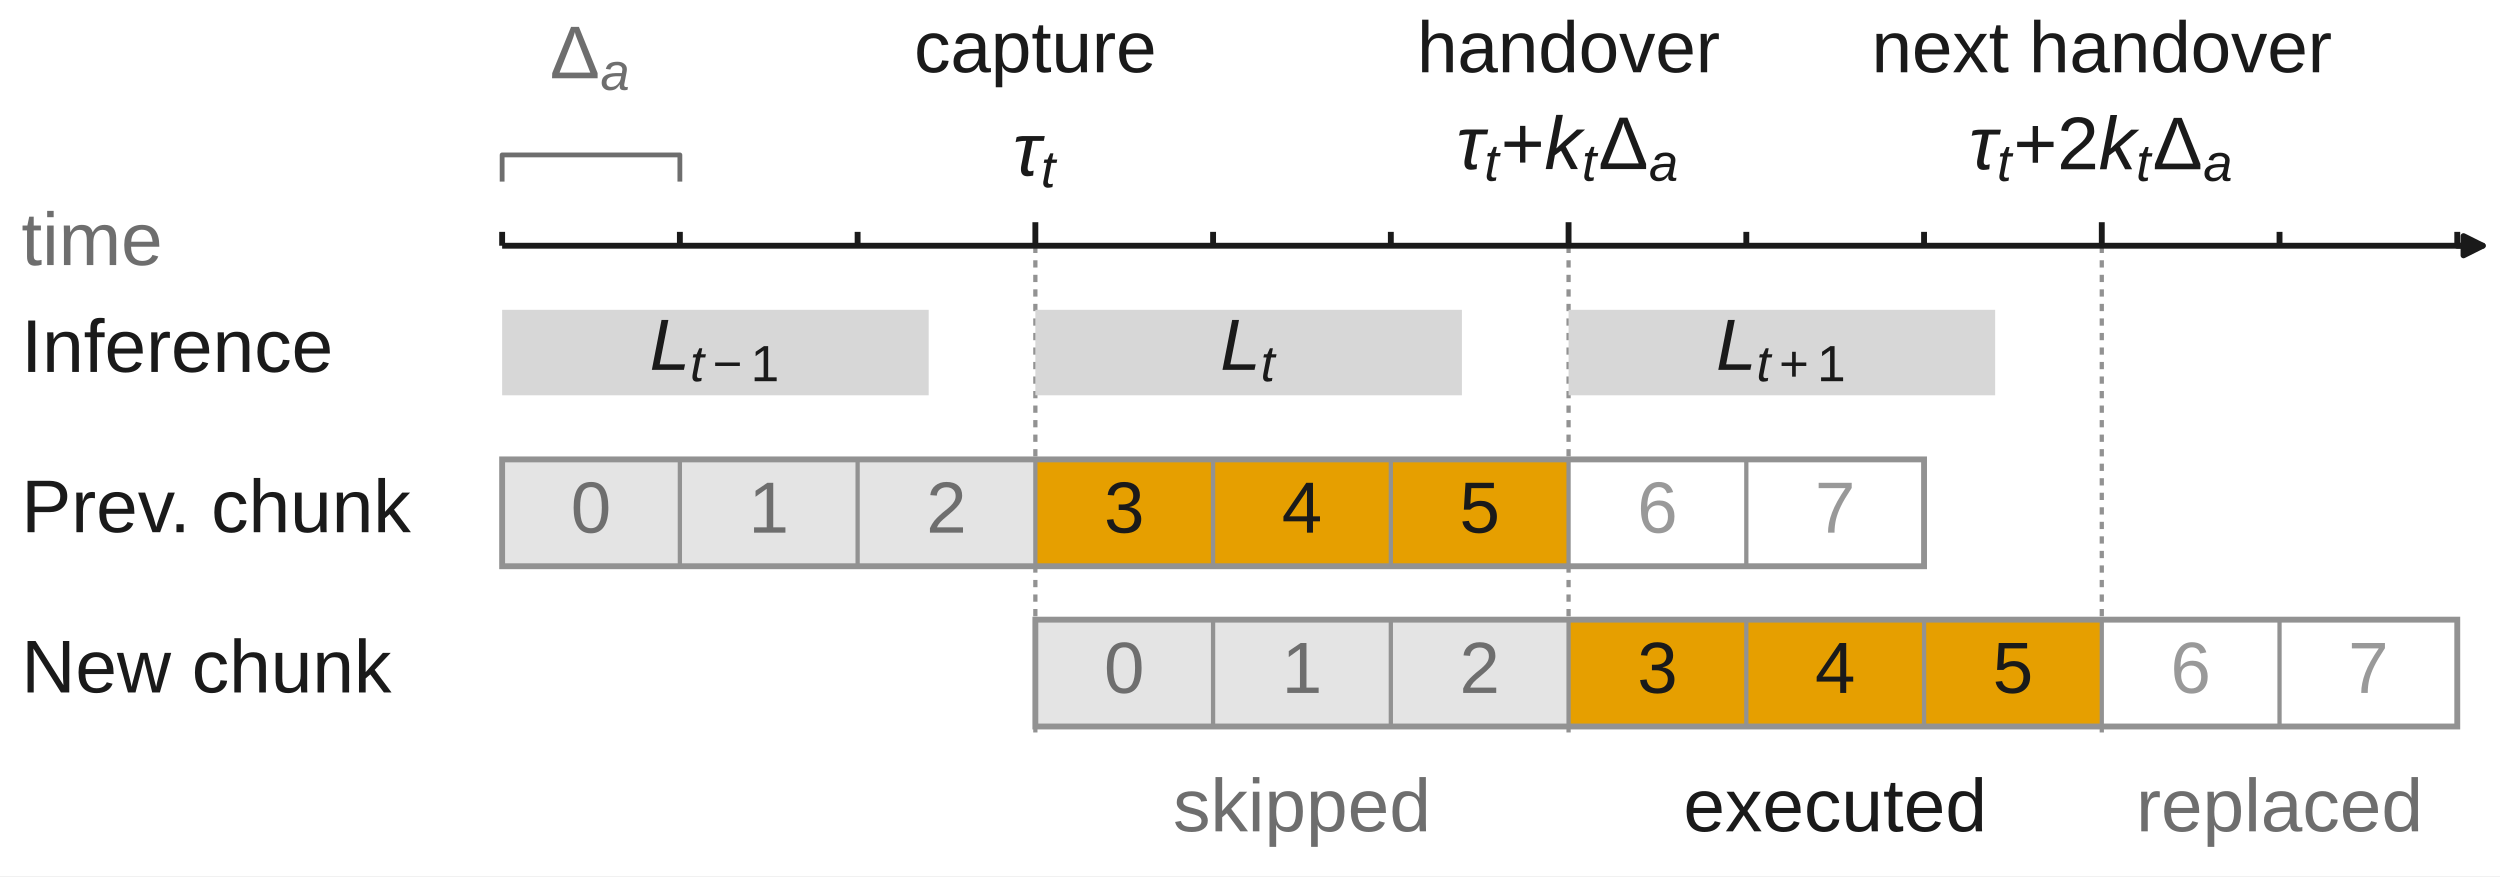
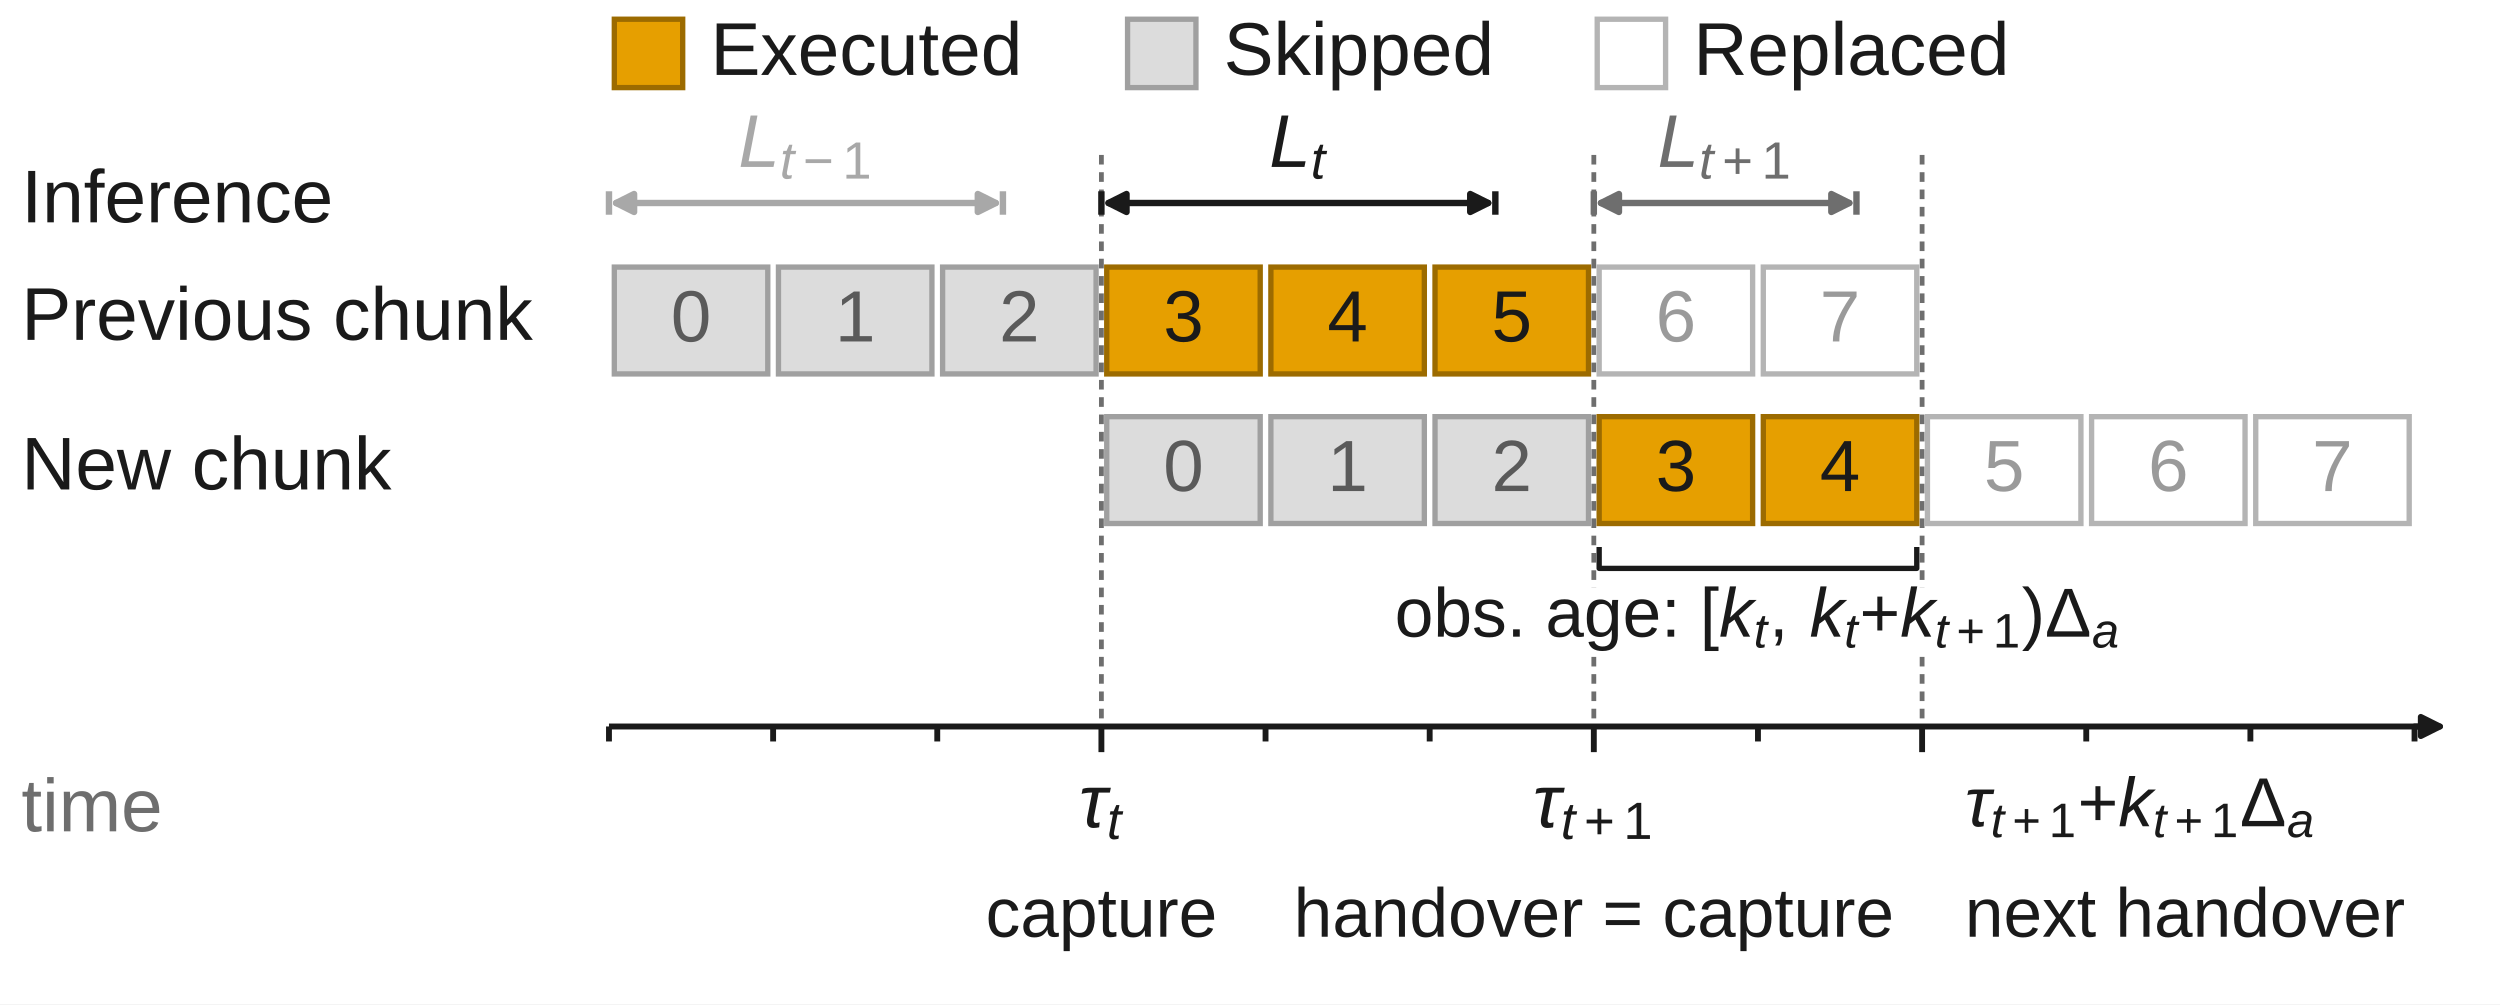
- <svg xmlns="http://www.w3.org/2000/svg" width="234pt" height="82pt" viewBox="0 0 234 82" version="1.1">
+ <svg xmlns="http://www.w3.org/2000/svg" width="234pt" height="94pt" viewBox="0 0 234 94" version="1.1">
  <defs>
    <style type="text/css">*{stroke-linejoin: round; stroke-linecap: butt}</style>
  </defs>
  <g id="figure_1">
    <g id="patch_1">
-       <path d="M 0 82  L 234 82  L 234 0  L 0 0  z " style="fill: #ffffff" />
+       <path d="M 0 94  L 234 94  L 234 0  L 0 0  z " style="fill: #ffffff" />
    </g>
    <g id="axes_1">
+       <g id="patch_2">
+         <path d="M 57.5 1.8  L 63.9 1.8  L 63.9 8.2  L 57.5 8.2  z " clip-path="url(#p66d462bfa7)" style="fill: #e69f00; stroke: #9c6b00; stroke-width: 0.5; stroke-linejoin: miter" />
+       </g>
+       <g id="patch_3">
+         <path d="M 105.54 1.8  L 111.94 1.8  L 111.94 8.2  L 105.54 8.2  z " clip-path="url(#p66d462bfa7)" style="fill: #dcdcdc; stroke: #a0a0a0; stroke-width: 0.5; stroke-linejoin: miter" />
+       </g>
+       <g id="patch_4">
+         <path d="M 149.5 1.8  L 155.9 1.8  L 155.9 8.2  L 149.5 8.2  z " clip-path="url(#p66d462bfa7)" style="fill: #ffffff; stroke: #b4b4b4; stroke-width: 0.5; stroke-linejoin: miter" />
+       </g>
      <g id="line2d_1">
-         <path d="M 96.909 23  L 96.909 69  " clip-path="url(#pd84e2ad711)" style="fill: none; stroke-dasharray: 0.68,0.68; stroke-dashoffset: 0; stroke: #929292; stroke-width: 0.4" />
+         <path d="M 103.091 14.5  L 103.091 68  " clip-path="url(#p66d462bfa7)" style="fill: none; stroke-dasharray: 0.9,0.72; stroke-dashoffset: 0; stroke: #6e6e6e; stroke-width: 0.45" />
      </g>
      <g id="line2d_2">
-         <path d="M 146.818 23  L 146.818 69  " clip-path="url(#pd84e2ad711)" style="fill: none; stroke-dasharray: 0.68,0.68; stroke-dashoffset: 0; stroke: #929292; stroke-width: 0.4" />
+         <path d="M 149.182 14.5  L 149.182 68  " clip-path="url(#p66d462bfa7)" style="fill: none; stroke-dasharray: 0.9,0.72; stroke-dashoffset: 0; stroke: #6e6e6e; stroke-width: 0.45" />
      </g>
      <g id="line2d_3">
-         <path d="M 196.727 23  L 196.727 69  " clip-path="url(#pd84e2ad711)" style="fill: none; stroke-dasharray: 0.68,0.68; stroke-dashoffset: 0; stroke: #929292; stroke-width: 0.4" />
+         <path d="M 179.909 14.5  L 179.909 68  " clip-path="url(#p66d462bfa7)" style="fill: none; stroke-dasharray: 0.9,0.72; stroke-dashoffset: 0; stroke: #6e6e6e; stroke-width: 0.45" />
      </g>
      <g id="line2d_4">
-         <path d="M 47 23  L 231.5 23  " clip-path="url(#pd84e2ad711)" style="fill: none; stroke: #1a1a1a; stroke-width: 0.55" />
+         <path d="M 57 17.9  L 57 20.1  " clip-path="url(#p66d462bfa7)" style="fill: none; stroke: #a8a8a8; stroke-width: 0.6" />
      </g>
      <g id="line2d_5">
-         <path d="M 47 21.7  L 47 23  " clip-path="url(#pd84e2ad711)" style="fill: none; stroke: #1a1a1a; stroke-width: 0.55" />
+         <path d="M 93.873 17.9  L 93.873 20.1  " clip-path="url(#p66d462bfa7)" style="fill: none; stroke: #a8a8a8; stroke-width: 0.6" />
      </g>
      <g id="line2d_6">
-         <path d="M 63.636 21.7  L 63.636 23  " clip-path="url(#pd84e2ad711)" style="fill: none; stroke: #1a1a1a; stroke-width: 0.55" />
+         <path d="M 103.091 17.9  L 103.091 20.1  " clip-path="url(#p66d462bfa7)" style="fill: none; stroke: #1a1a1a; stroke-width: 0.6" />
      </g>
      <g id="line2d_7">
-         <path d="M 80.273 21.7  L 80.273 23  " clip-path="url(#pd84e2ad711)" style="fill: none; stroke: #1a1a1a; stroke-width: 0.55" />
+         <path d="M 139.964 17.9  L 139.964 20.1  " clip-path="url(#p66d462bfa7)" style="fill: none; stroke: #1a1a1a; stroke-width: 0.6" />
      </g>
      <g id="line2d_8">
-         <path d="M 96.909 20.8  L 96.909 23  " clip-path="url(#pd84e2ad711)" style="fill: none; stroke: #1a1a1a; stroke-width: 0.55" />
+         <path d="M 149.182 17.9  L 149.182 20.1  " clip-path="url(#p66d462bfa7)" style="fill: none; stroke: #6e6e6e; stroke-width: 0.6" />
      </g>
      <g id="line2d_9">
-         <path d="M 113.545 21.7  L 113.545 23  " clip-path="url(#pd84e2ad711)" style="fill: none; stroke: #1a1a1a; stroke-width: 0.55" />
+         <path d="M 173.764 17.9  L 173.764 20.1  " clip-path="url(#p66d462bfa7)" style="fill: none; stroke: #6e6e6e; stroke-width: 0.6" />
      </g>
      <g id="line2d_10">
-         <path d="M 130.182 21.7  L 130.182 23  " clip-path="url(#pd84e2ad711)" style="fill: none; stroke: #1a1a1a; stroke-width: 0.55" />
+         <path d="M 149.682 51.2  L 149.682 53.2  L 179.409 53.2  L 179.409 51.2  " clip-path="url(#p66d462bfa7)" style="fill: none; stroke: #1a1a1a; stroke-width: 0.5" />
      </g>
      <g id="line2d_11">
-         <path d="M 146.818 20.8  L 146.818 23  " clip-path="url(#pd84e2ad711)" style="fill: none; stroke: #1a1a1a; stroke-width: 0.55" />
+         <path d="M 57 68  L 227.5 68  " clip-path="url(#p66d462bfa7)" style="fill: none; stroke: #1a1a1a; stroke-width: 0.55" />
      </g>
      <g id="line2d_12">
-         <path d="M 163.455 21.7  L 163.455 23  " clip-path="url(#pd84e2ad711)" style="fill: none; stroke: #1a1a1a; stroke-width: 0.55" />
+         <path d="M 57 68  L 57 69.4  " clip-path="url(#p66d462bfa7)" style="fill: none; stroke: #1a1a1a; stroke-width: 0.55" />
      </g>
      <g id="line2d_13">
-         <path d="M 180.091 21.7  L 180.091 23  " clip-path="url(#pd84e2ad711)" style="fill: none; stroke: #1a1a1a; stroke-width: 0.55" />
+         <path d="M 72.364 68  L 72.364 69.4  " clip-path="url(#p66d462bfa7)" style="fill: none; stroke: #1a1a1a; stroke-width: 0.55" />
      </g>
      <g id="line2d_14">
-         <path d="M 196.727 20.8  L 196.727 23  " clip-path="url(#pd84e2ad711)" style="fill: none; stroke: #1a1a1a; stroke-width: 0.55" />
+         <path d="M 87.727 68  L 87.727 69.4  " clip-path="url(#p66d462bfa7)" style="fill: none; stroke: #1a1a1a; stroke-width: 0.55" />
      </g>
      <g id="line2d_15">
-         <path d="M 213.364 21.7  L 213.364 23  " clip-path="url(#pd84e2ad711)" style="fill: none; stroke: #1a1a1a; stroke-width: 0.55" />
+         <path d="M 103.091 68  L 103.091 70.4  " clip-path="url(#p66d462bfa7)" style="fill: none; stroke: #1a1a1a; stroke-width: 0.55" />
      </g>
      <g id="line2d_16">
-         <path d="M 230 21.7  L 230 23  " clip-path="url(#pd84e2ad711)" style="fill: none; stroke: #1a1a1a; stroke-width: 0.55" />
+         <path d="M 118.455 68  L 118.455 69.4  " clip-path="url(#p66d462bfa7)" style="fill: none; stroke: #1a1a1a; stroke-width: 0.55" />
      </g>
      <g id="line2d_17">
-         <path d="M 47 17  L 47 14.5  L 63.636 14.5  L 63.636 17  " clip-path="url(#pd84e2ad711)" style="fill: none; stroke: #6e6e6e; stroke-width: 0.45" />
-       </g>
-       <g id="patch_2">
-         <path d="M 47 29  L 86.927 29  L 86.927 37  L 47 37  z " clip-path="url(#pd84e2ad711)" style="fill: #d7d7d7" />
-       </g>
-       <g id="patch_3">
-         <path d="M 96.909 29  L 136.836 29  L 136.836 37  L 96.909 37  z " clip-path="url(#pd84e2ad711)" style="fill: #d7d7d7" />
-       </g>
-       <g id="patch_4">
-         <path d="M 146.818 29  L 186.745 29  L 186.745 37  L 146.818 37  z " clip-path="url(#pd84e2ad711)" style="fill: #d7d7d7" />
+         <path d="M 133.818 68  L 133.818 69.4  " clip-path="url(#p66d462bfa7)" style="fill: none; stroke: #1a1a1a; stroke-width: 0.55" />
+       </g>
+       <g id="line2d_18">
+         <path d="M 149.182 68  L 149.182 70.4  " clip-path="url(#p66d462bfa7)" style="fill: none; stroke: #1a1a1a; stroke-width: 0.55" />
+       </g>
+       <g id="line2d_19">
+         <path d="M 164.545 68  L 164.545 69.4  " clip-path="url(#p66d462bfa7)" style="fill: none; stroke: #1a1a1a; stroke-width: 0.55" />
+       </g>
+       <g id="line2d_20">
+         <path d="M 179.909 68  L 179.909 70.4  " clip-path="url(#p66d462bfa7)" style="fill: none; stroke: #1a1a1a; stroke-width: 0.55" />
+       </g>
+       <g id="line2d_21">
+         <path d="M 195.273 68  L 195.273 69.4  " clip-path="url(#p66d462bfa7)" style="fill: none; stroke: #1a1a1a; stroke-width: 0.55" />
+       </g>
+       <g id="line2d_22">
+         <path d="M 210.636 68  L 210.636 69.4  " clip-path="url(#p66d462bfa7)" style="fill: none; stroke: #1a1a1a; stroke-width: 0.55" />
+       </g>
+       <g id="line2d_23">
+         <path d="M 226 68  L 226 69.4  " clip-path="url(#p66d462bfa7)" style="fill: none; stroke: #1a1a1a; stroke-width: 0.55" />
+       </g>
+       <g id="text_1">
+         <text style="font-size: 7px; font-family: 'Arial'; text-anchor: start; fill: #1a1a1a" x="66.5" y="7.012" transform="rotate(-0 66.5 7.011523)">Executed</text>
+       </g>
+       <g id="text_2">
+         <text style="font-size: 7px; font-family: 'Arial'; text-anchor: start; fill: #1a1a1a" x="114.54" y="7.012" transform="rotate(-0 114.54 7.011523)">Skipped</text>
+       </g>
+       <g id="text_3">
+         <text style="font-size: 7px; font-family: 'Arial'; text-anchor: start; fill: #1a1a1a" x="158.5" y="7.012" transform="rotate(-0 158.5 7.011523)">Replaced</text>
+       </g>
+       <g id="text_4">
+         <text style="font-size: 7px; font-family: 'Arial'; text-anchor: start; fill: #1a1a1a" x="2" y="20.812" transform="rotate(-0 2 20.81152)">Inference</text>
      </g>
      <g id="patch_5">
-         <path d="M 230 23  Q 231.5 23 232.385 23  " style="fill: none; stroke: #1a1a1a; stroke-width: 0.55; stroke-linecap: round" />
-         <path d="M 230.585 22.1  L 232.385 23  L 230.585 23.9  z " style="fill: #1a1a1a; stroke: #1a1a1a; stroke-width: 0.55; stroke-linecap: round" />
-       </g>
-       <g id="text_1">
-         <g style="fill: #1a1a1a" transform="translate(94.80909 16.81152)">
+         <path d="M 57.671 19  Q 75.436 19 93.202 19  " style="fill: none; stroke: #a8a8a8; stroke-width: 0.6; stroke-linecap: round" />
+         <path d="M 59.351 19.84  L 57.671 19  L 59.351 18.16  z " style="fill: #a8a8a8; stroke: #a8a8a8; stroke-width: 0.6; stroke-linecap: round" />
+         <path d="M 91.522 18.16  L 93.202 19  L 91.522 19.84  z " style="fill: #a8a8a8; stroke: #a8a8a8; stroke-width: 0.6; stroke-linecap: round" />
+       </g>
+       <g id="text_5">
+         <g id="patch_6">
+           <path d="M 68.891 18.295  L 81.981 18.295  L 81.981 11.305  L 68.891 11.305  z " style="fill: #ffffff" />
+         </g>
+         <g style="fill: #a8a8a8" transform="translate(69.10136 16.61152)">
+           <text>
+             <tspan x="0" y="-0.984" style="font-style: italic; font-size: 7px; font-family: 'Arial'; fill: #a8a8a8">L</tspan>
+             <tspan x="3.893" y="0.103" style="font-style: italic; font-size: 4.9px; font-family: 'Arial'; fill: #a8a8a8">t</tspan>
+             <tspan x="6.071" y="0.103" style="font-size: 4.9px; font-family: 'Arial'; fill: #a8a8a8">−</tspan>
+             <tspan x="9.749" y="0.103" style="font-size: 4.9px; font-family: 'Arial'; fill: #a8a8a8">1</tspan>
+           </text>
+         </g>
+       </g>
+       <g id="patch_7">
+         <path d="M 103.762 19  Q 121.527 19 139.293 19  " style="fill: none; stroke: #1a1a1a; stroke-width: 0.6; stroke-linecap: round" />
+         <path d="M 105.442 19.84  L 103.762 19  L 105.442 18.16  z " style="fill: #1a1a1a; stroke: #1a1a1a; stroke-width: 0.6; stroke-linecap: round" />
+         <path d="M 137.613 18.16  L 139.293 19  L 137.613 19.84  z " style="fill: #1a1a1a; stroke: #1a1a1a; stroke-width: 0.6; stroke-linecap: round" />
+       </g>
+       <g id="text_6">
+         <g id="patch_8">
+           <path d="M 118.587 18.295  L 124.467 18.295  L 124.467 11.305  L 118.587 11.305  z " style="fill: #ffffff" />
+         </g>
+         <g style="fill: #1a1a1a" transform="translate(118.7973 16.61152)">
+           <text>
+             <tspan x="0" y="-0.984" style="font-style: italic; font-size: 7px; font-family: 'Arial'; fill: #1a1a1a">L</tspan>
+             <tspan x="3.893" y="0.103" style="font-style: italic; font-size: 4.9px; font-family: 'Arial'; fill: #1a1a1a">t</tspan>
+           </text>
+         </g>
+       </g>
+       <g id="patch_9">
+         <path d="M 149.853 19  Q 161.473 19 173.093 19  " style="fill: none; stroke: #6e6e6e; stroke-width: 0.6; stroke-linecap: round" />
+         <path d="M 151.533 19.84  L 149.853 19  L 151.533 18.16  z " style="fill: #6e6e6e; stroke: #6e6e6e; stroke-width: 0.6; stroke-linecap: round" />
+         <path d="M 171.413 18.16  L 173.093 19  L 171.413 19.84  z " style="fill: #6e6e6e; stroke: #6e6e6e; stroke-width: 0.6; stroke-linecap: round" />
+       </g>
+       <g id="text_7">
+         <g id="patch_10">
+           <path d="M 154.928 18.295  L 168.018 18.295  L 168.018 11.305  L 154.928 11.305  z " style="fill: #ffffff" />
+         </g>
+         <g style="fill: #6e6e6e" transform="translate(155.1377 16.61152)">
+           <text>
+             <tspan x="0" y="-0.984" style="font-style: italic; font-size: 7px; font-family: 'Arial'; fill: #6e6e6e">L</tspan>
+             <tspan x="3.893" y="0.103" style="font-style: italic; font-size: 4.9px; font-family: 'Arial'; fill: #6e6e6e">t</tspan>
+             <tspan x="6.071" y="0.103" style="font-size: 4.9px; font-family: 'Arial'; fill: #6e6e6e">+</tspan>
+             <tspan x="9.749" y="0.103" style="font-size: 4.9px; font-family: 'Arial'; fill: #6e6e6e">1</tspan>
+           </text>
+         </g>
+       </g>
+       <g id="text_8">
+         <text style="font-size: 7px; font-family: 'Arial'; text-anchor: start; fill: #1a1a1a" x="2" y="31.812" transform="rotate(-0 2 31.81152)">Previous chunk</text>
+       </g>
+       <g id="patch_11">
+         <path d="M 57.5 25  L 71.864 25  L 71.864 35  L 57.5 35  z " clip-path="url(#p66d462bfa7)" style="fill: #dcdcdc; stroke: #a0a0a0; stroke-width: 0.5; stroke-linejoin: miter" />
+       </g>
+       <g id="patch_12">
+         <path d="M 72.864 25  L 87.227 25  L 87.227 35  L 72.864 35  z " clip-path="url(#p66d462bfa7)" style="fill: #dcdcdc; stroke: #a0a0a0; stroke-width: 0.5; stroke-linejoin: miter" />
+       </g>
+       <g id="patch_13">
+         <path d="M 88.227 25  L 102.591 25  L 102.591 35  L 88.227 35  z " clip-path="url(#p66d462bfa7)" style="fill: #dcdcdc; stroke: #a0a0a0; stroke-width: 0.5; stroke-linejoin: miter" />
+       </g>
+       <g id="patch_14">
+         <path d="M 103.591 25  L 117.955 25  L 117.955 35  L 103.591 35  z " clip-path="url(#p66d462bfa7)" style="fill: #e69f00; stroke: #9c6b00; stroke-width: 0.5; stroke-linejoin: miter" />
+       </g>
+       <g id="patch_15">
+         <path d="M 118.955 25  L 133.318 25  L 133.318 35  L 118.955 35  z " clip-path="url(#p66d462bfa7)" style="fill: #e69f00; stroke: #9c6b00; stroke-width: 0.5; stroke-linejoin: miter" />
+       </g>
+       <g id="patch_16">
+         <path d="M 134.318 25  L 148.682 25  L 148.682 35  L 134.318 35  z " clip-path="url(#p66d462bfa7)" style="fill: #e69f00; stroke: #9c6b00; stroke-width: 0.5; stroke-linejoin: miter" />
+       </g>
+       <g id="patch_17">
+         <path d="M 149.682 25  L 164.045 25  L 164.045 35  L 149.682 35  z " clip-path="url(#p66d462bfa7)" style="fill: #ffffff; stroke: #b4b4b4; stroke-width: 0.5; stroke-linejoin: miter" />
+       </g>
+       <g id="patch_18">
+         <path d="M 165.045 25  L 179.409 25  L 179.409 35  L 165.045 35  z " clip-path="url(#p66d462bfa7)" style="fill: #ffffff; stroke: #b4b4b4; stroke-width: 0.5; stroke-linejoin: miter" />
+       </g>
+       <g id="text_9">
+         <text style="font-size: 7px; font-family: 'Arial'; text-anchor: start; fill: #1a1a1a" x="2" y="45.812" transform="rotate(-0 2 45.81152)">New chunk</text>
+       </g>
+       <g id="patch_19">
+         <path d="M 103.591 39  L 117.955 39  L 117.955 49  L 103.591 49  z " clip-path="url(#p66d462bfa7)" style="fill: #dcdcdc; stroke: #a0a0a0; stroke-width: 0.5; stroke-linejoin: miter" />
+       </g>
+       <g id="patch_20">
+         <path d="M 118.955 39  L 133.318 39  L 133.318 49  L 118.955 49  z " clip-path="url(#p66d462bfa7)" style="fill: #dcdcdc; stroke: #a0a0a0; stroke-width: 0.5; stroke-linejoin: miter" />
+       </g>
+       <g id="patch_21">
+         <path d="M 134.318 39  L 148.682 39  L 148.682 49  L 134.318 49  z " clip-path="url(#p66d462bfa7)" style="fill: #dcdcdc; stroke: #a0a0a0; stroke-width: 0.5; stroke-linejoin: miter" />
+       </g>
+       <g id="patch_22">
+         <path d="M 149.682 39  L 164.045 39  L 164.045 49  L 149.682 49  z " clip-path="url(#p66d462bfa7)" style="fill: #e69f00; stroke: #9c6b00; stroke-width: 0.5; stroke-linejoin: miter" />
+       </g>
+       <g id="patch_23">
+         <path d="M 165.045 39  L 179.409 39  L 179.409 49  L 165.045 49  z " clip-path="url(#p66d462bfa7)" style="fill: #e69f00; stroke: #9c6b00; stroke-width: 0.5; stroke-linejoin: miter" />
+       </g>
+       <g id="patch_24">
+         <path d="M 180.409 39  L 194.773 39  L 194.773 49  L 180.409 49  z " clip-path="url(#p66d462bfa7)" style="fill: #ffffff; stroke: #b4b4b4; stroke-width: 0.5; stroke-linejoin: miter" />
+       </g>
+       <g id="patch_25">
+         <path d="M 195.773 39  L 210.136 39  L 210.136 49  L 195.773 49  z " clip-path="url(#p66d462bfa7)" style="fill: #ffffff; stroke: #b4b4b4; stroke-width: 0.5; stroke-linejoin: miter" />
+       </g>
+       <g id="patch_26">
+         <path d="M 211.136 39  L 225.5 39  L 225.5 49  L 211.136 49  z " clip-path="url(#p66d462bfa7)" style="fill: #ffffff; stroke: #b4b4b4; stroke-width: 0.5; stroke-linejoin: miter" />
+       </g>
+       <g id="text_10">
+         <g id="patch_27">
+           <path d="M 130.42 61.417  L 198.67 61.417  L 198.67 54.983  L 130.42 54.983  z " style="fill: #ffffff" />
+         </g>
+         <g style="fill: #1a1a1a" transform="translate(130.5505 59.8575)">
+           <text>
+             <tspan x="0" y="-0.266" style="font-size: 6.5px; font-family: 'Arial'; fill: #1a1a1a">o</tspan>
+             <tspan x="3.615" y="-0.266" style="font-size: 6.5px; font-family: 'Arial'; fill: #1a1a1a">b</tspan>
+             <tspan x="7.23" y="-0.266" style="font-size: 6.5px; font-family: 'Arial'; fill: #1a1a1a">s</tspan>
+             <tspan x="10.48" y="-0.266" style="font-size: 6.5px; font-family: 'Arial'; fill: #1a1a1a">.</tspan>
+             <tspan x="12.286" y="-0.266" style="font-size: 6.5px; font-family: 'Arial'; fill: #1a1a1a"> </tspan>
+             <tspan x="14.092" y="-0.266" style="font-size: 6.5px; font-family: 'Arial'; fill: #1a1a1a">a</tspan>
+             <tspan x="17.707" y="-0.266" style="font-size: 6.5px; font-family: 'Arial'; fill: #1a1a1a">g</tspan>
+             <tspan x="21.322" y="-0.266" style="font-size: 6.5px; font-family: 'Arial'; fill: #1a1a1a">e</tspan>
+             <tspan x="24.937" y="-0.266" style="font-size: 6.5px; font-family: 'Arial'; fill: #1a1a1a">:</tspan>
+             <tspan x="26.743" y="-0.266" style="font-size: 6.5px; font-family: 'Arial'; fill: #1a1a1a"> </tspan>
+             <tspan x="28.549" y="-0.266" style="font-size: 6.5px; font-family: 'Arial'; fill: #1a1a1a">[</tspan>
+             <tspan x="35.037" y="-0.266" style="font-size: 6.5px; font-family: 'Arial'; fill: #1a1a1a">,</tspan>
+             <tspan x="43.512" y="-0.266" style="font-size: 6.5px; font-family: 'Arial'; fill: #1a1a1a">+</tspan>
+             <tspan x="58.694" y="-0.266" style="font-size: 6.5px; font-family: 'Arial'; fill: #1a1a1a">)</tspan>
+             <tspan x="60.859" y="-0.266" style="font-size: 6.5px; font-family: 'Arial'; fill: #1a1a1a">Δ</tspan>
+             <tspan x="30.354" y="-0.266" style="font-style: italic; font-size: 6.5px; font-family: 'Arial'; fill: #1a1a1a">k</tspan>
+             <tspan x="38.829" y="-0.266" style="font-style: italic; font-size: 6.5px; font-family: 'Arial'; fill: #1a1a1a">k</tspan>
+             <tspan x="47.307" y="-0.266" style="font-style: italic; font-size: 6.5px; font-family: 'Arial'; fill: #1a1a1a">k</tspan>
+             <tspan x="33.604" y="0.747" style="font-style: italic; font-size: 4.55px; font-family: 'Arial'; fill: #1a1a1a">t</tspan>
+             <tspan x="42.079" y="0.747" style="font-style: italic; font-size: 4.55px; font-family: 'Arial'; fill: #1a1a1a">t</tspan>
+             <tspan x="50.557" y="0.747" style="font-style: italic; font-size: 4.55px; font-family: 'Arial'; fill: #1a1a1a">t</tspan>
+             <tspan x="65.259" y="0.747" style="font-style: italic; font-size: 4.55px; font-family: 'Arial'; fill: #1a1a1a">a</tspan>
+             <tspan x="52.58" y="0.747" style="font-size: 4.55px; font-family: 'Arial'; fill: #1a1a1a">+</tspan>
+             <tspan x="55.995" y="0.747" style="font-size: 4.55px; font-family: 'Arial'; fill: #1a1a1a">1</tspan>
+           </text>
+         </g>
+       </g>
+       <g id="patch_28">
+         <path d="M 226 68  Q 227.5 68 228.385 68  " style="fill: none; stroke: #1a1a1a; stroke-width: 0.55; stroke-linecap: round" />
+         <path d="M 226.585 67.1  L 228.385 68  L 226.585 68.9  z " style="fill: #1a1a1a; stroke: #1a1a1a; stroke-width: 0.55; stroke-linecap: round" />
+       </g>
+       <g id="text_11">
+         <g style="fill: #1a1a1a" transform="translate(100.9909 77.81152)">
          <text>
            <tspan x="0" y="-0.375" style="font-style: italic; font-size: 7px; font-family: 'Arial'; fill: #1a1a1a">τ</tspan>
            <tspan x="2.618" y="0.713" style="font-style: italic; font-size: 4.9px; font-family: 'Arial'; fill: #1a1a1a">t</tspan>
          </text>
        </g>
      </g>
-       <g id="text_2">
-         <g style="fill: #1a1a1a" transform="translate(136.3182 16.81152)">
-           <text>
-             <tspan x="0" y="-0.984" style="font-style: italic; font-size: 7px; font-family: 'Arial'; fill: #1a1a1a">τ</tspan>
-             <tspan x="8.249" y="-0.984" style="font-style: italic; font-size: 7px; font-family: 'Arial'; fill: #1a1a1a">k</tspan>
-             <tspan x="2.618" y="0.103" style="font-style: italic; font-size: 4.9px; font-family: 'Arial'; fill: #1a1a1a">t</tspan>
-             <tspan x="11.749" y="0.103" style="font-style: italic; font-size: 4.9px; font-family: 'Arial'; fill: #1a1a1a">t</tspan>
-             <tspan x="18.031" y="0.103" style="font-style: italic; font-size: 4.9px; font-family: 'Arial'; fill: #1a1a1a">a</tspan>
-             <tspan x="4.161" y="-0.984" style="font-size: 7px; font-family: 'Arial'; fill: #1a1a1a">+</tspan>
-             <tspan x="13.291" y="-0.984" style="font-size: 7px; font-family: 'Arial'; fill: #1a1a1a">Δ</tspan>
-           </text>
-         </g>
-       </g>
-       <g id="text_3">
-         <g style="fill: #1a1a1a" transform="translate(184.3023 16.81152)">
-           <text>
-             <tspan x="0" y="-0.969" style="font-style: italic; font-size: 7px; font-family: 'Arial'; fill: #1a1a1a">τ</tspan>
-             <tspan x="12.142" y="-0.969" style="font-style: italic; font-size: 7px; font-family: 'Arial'; fill: #1a1a1a">k</tspan>
-             <tspan x="2.618" y="0.119" style="font-style: italic; font-size: 4.9px; font-family: 'Arial'; fill: #1a1a1a">t</tspan>
-             <tspan x="15.642" y="0.119" style="font-style: italic; font-size: 4.9px; font-family: 'Arial'; fill: #1a1a1a">t</tspan>
-             <tspan x="21.924" y="0.119" style="font-style: italic; font-size: 4.9px; font-family: 'Arial'; fill: #1a1a1a">a</tspan>
-             <tspan x="4.161" y="-0.969" style="font-size: 7px; font-family: 'Arial'; fill: #1a1a1a">+</tspan>
-             <tspan x="8.249" y="-0.969" style="font-size: 7px; font-family: 'Arial'; fill: #1a1a1a">2</tspan>
-             <tspan x="17.184" y="-0.969" style="font-size: 7px; font-family: 'Arial'; fill: #1a1a1a">Δ</tspan>
-           </text>
-         </g>
-       </g>
-       <g id="text_4">
-         <text style="font-size: 6.8px; font-family: 'Arial'; text-anchor: middle; fill: #1a1a1a" x="96.909" y="6.76" transform="rotate(-0 96.90909 6.759766)">capture</text>
-       </g>
-       <g id="text_5">
-         <text style="font-size: 6.8px; font-family: 'Arial'; text-anchor: middle; fill: #1a1a1a" x="146.818" y="6.76" transform="rotate(-0 146.8182 6.759766)">handover</text>
-       </g>
-       <g id="text_6">
-         <text style="font-size: 6.8px; font-family: 'Arial'; text-anchor: middle; fill: #1a1a1a" x="196.727" y="6.76" transform="rotate(-0 196.7273 6.759766)">next handover</text>
-       </g>
-       <g id="text_7">
-         <text style="font-size: 7px; font-family: 'Arial'; text-anchor: start; fill: #6e6e6e" x="2" y="24.812" transform="rotate(-0 2 24.81152)">time</text>
-       </g>
-       <g id="text_8">
-         <g style="fill: #6e6e6e" transform="translate(51.46818 8.311523)">
-           <text>
-             <tspan x="0" y="-0.984" style="font-size: 7px; font-family: 'Arial'; fill: #6e6e6e">Δ</tspan>
-             <tspan x="4.739" y="0.103" style="font-style: italic; font-size: 4.9px; font-family: 'Arial'; fill: #6e6e6e">a</tspan>
-           </text>
-         </g>
-       </g>
-       <g id="text_9">
-         <text style="font-size: 7px; font-family: 'Arial'; text-anchor: start; fill: #1a1a1a" x="2" y="34.812" transform="rotate(-0 2 34.81152)">Inference</text>
-       </g>
-       <g id="text_10">
-         <g style="fill: #1a1a1a" transform="translate(60.80964 34.75977)">
-           <text>
-             <tspan x="0" y="-0.141" style="font-style: italic; font-size: 6.8px; font-family: 'Arial'; fill: #1a1a1a">L</tspan>
-             <tspan x="3.78" y="0.919" style="font-style: italic; font-size: 4.76px; font-family: 'Arial'; fill: #1a1a1a">t</tspan>
-             <tspan x="5.895" y="0.919" style="font-size: 4.76px; font-family: 'Arial'; fill: #1a1a1a">−</tspan>
-             <tspan x="9.466" y="0.919" style="font-size: 4.76px; font-family: 'Arial'; fill: #1a1a1a">1</tspan>
-           </text>
-         </g>
-       </g>
-       <g id="text_11">
-         <g style="fill: #1a1a1a" transform="translate(114.2207 34.75977)">
-           <text>
-             <tspan x="0" y="-0.141" style="font-style: italic; font-size: 6.8px; font-family: 'Arial'; fill: #1a1a1a">L</tspan>
-             <tspan x="3.78" y="0.919" style="font-style: italic; font-size: 4.76px; font-family: 'Arial'; fill: #1a1a1a">t</tspan>
-           </text>
-         </g>
-       </g>
      <g id="text_12">
-         <g style="fill: #1a1a1a" transform="translate(160.6278 34.75977)">
-           <text>
-             <tspan x="0" y="-0.141" style="font-style: italic; font-size: 6.8px; font-family: 'Arial'; fill: #1a1a1a">L</tspan>
-             <tspan x="3.78" y="0.919" style="font-style: italic; font-size: 4.76px; font-family: 'Arial'; fill: #1a1a1a">t</tspan>
-             <tspan x="5.895" y="0.919" style="font-size: 4.76px; font-family: 'Arial'; fill: #1a1a1a">+</tspan>
-             <tspan x="9.466" y="0.919" style="font-size: 4.76px; font-family: 'Arial'; fill: #1a1a1a">1</tspan>
+         <g style="fill: #1a1a1a" transform="translate(143.4768 77.81152)">
+           <text>
+             <tspan x="0" y="-0.375" style="font-style: italic; font-size: 7px; font-family: 'Arial'; fill: #1a1a1a">τ</tspan>
+             <tspan x="2.618" y="0.713" style="font-style: italic; font-size: 4.9px; font-family: 'Arial'; fill: #1a1a1a">t</tspan>
+             <tspan x="4.796" y="0.713" style="font-size: 4.9px; font-family: 'Arial'; fill: #1a1a1a">+</tspan>
+             <tspan x="8.474" y="0.713" style="font-size: 4.9px; font-family: 'Arial'; fill: #1a1a1a">1</tspan>
          </text>
        </g>
      </g>
      <g id="text_13">
-         <text style="font-size: 7px; font-family: 'Arial'; text-anchor: start; fill: #1a1a1a" x="2" y="49.812" transform="rotate(-0 2 49.81152)">Prev. chunk</text>
-       </g>
-       <g id="patch_6">
-         <path d="M 47 43  L 96.909 43  L 96.909 53  L 47 53  z " clip-path="url(#pd84e2ad711)" style="fill: #e4e4e4" />
-       </g>
-       <g id="patch_7">
-         <path d="M 96.909 43  L 146.818 43  L 146.818 53  L 96.909 53  z " clip-path="url(#pd84e2ad711)" style="fill: #e69f00" />
-       </g>
-       <g id="patch_8">
-         <path d="M 146.818 43  L 180.091 43  L 180.091 53  L 146.818 53  z " clip-path="url(#pd84e2ad711)" style="fill: #ffffff" />
+         <g style="fill: #1a1a1a" transform="translate(183.9091 77.68213)">
+           <text>
+             <tspan x="0" y="-0.344" style="font-style: italic; font-size: 6.5px; font-family: 'Arial'; fill: #1a1a1a">τ</tspan>
+             <tspan x="14.364" y="-0.344" style="font-style: italic; font-size: 6.5px; font-family: 'Arial'; fill: #1a1a1a">k</tspan>
+             <tspan x="2.431" y="0.669" style="font-style: italic; font-size: 4.55px; font-family: 'Arial'; fill: #1a1a1a">t</tspan>
+             <tspan x="17.614" y="0.669" style="font-style: italic; font-size: 4.55px; font-family: 'Arial'; fill: #1a1a1a">t</tspan>
+             <tspan x="30.151" y="0.669" style="font-style: italic; font-size: 4.55px; font-family: 'Arial'; fill: #1a1a1a">a</tspan>
+             <tspan x="4.453" y="0.669" style="font-size: 4.55px; font-family: 'Arial'; fill: #1a1a1a">+</tspan>
+             <tspan x="7.868" y="0.669" style="font-size: 4.55px; font-family: 'Arial'; fill: #1a1a1a">1</tspan>
+             <tspan x="19.636" y="0.669" style="font-size: 4.55px; font-family: 'Arial'; fill: #1a1a1a">+</tspan>
+             <tspan x="23.051" y="0.669" style="font-size: 4.55px; font-family: 'Arial'; fill: #1a1a1a">1</tspan>
+             <tspan x="10.568" y="-0.344" style="font-size: 6.5px; font-family: 'Arial'; fill: #1a1a1a">+</tspan>
+             <tspan x="25.75" y="-0.344" style="font-size: 6.5px; font-family: 'Arial'; fill: #1a1a1a">Δ</tspan>
+           </text>
+         </g>
      </g>
      <g id="text_14">
-         <text style="font-size: 7px; font-family: 'Arial'; text-anchor: start; fill: #1a1a1a" x="2" y="64.812" transform="rotate(-0 2 64.81152)">New chunk</text>
-       </g>
-       <g id="patch_9">
-         <path d="M 96.909 58  L 146.818 58  L 146.818 68  L 96.909 68  z " clip-path="url(#pd84e2ad711)" style="fill: #e4e4e4" />
-       </g>
-       <g id="patch_10">
-         <path d="M 146.818 58  L 196.727 58  L 196.727 68  L 146.818 68  z " clip-path="url(#pd84e2ad711)" style="fill: #e69f00" />
-       </g>
-       <g id="patch_11">
-         <path d="M 196.727 58  L 230 58  L 230 68  L 196.727 68  z " clip-path="url(#pd84e2ad711)" style="fill: #ffffff" />
+         <text style="font-size: 6.5px; font-family: 'Arial'; text-anchor: middle; fill: #1a1a1a" x="103.091" y="87.682" transform="rotate(-0 103.0909 87.68213)">capture</text>
      </g>
      <g id="text_15">
-         <text style="font-size: 7px; font-family: 'Arial'; text-anchor: middle; fill: #6e6e6e" x="121.864" y="77.812" transform="rotate(-0 121.8636 77.81152)">skipped</text>
+         <text style="font-size: 6.5px; font-family: 'Arial'; text-anchor: middle; fill: #1a1a1a" x="149.182" y="87.682" transform="rotate(-0 149.1818 87.68213)">handover = capture</text>
      </g>
      <g id="text_16">
-         <text style="font-size: 7px; font-family: 'Arial'; text-anchor: middle; fill: #1a1a1a" x="171.773" y="77.812" transform="rotate(-0 171.7727 77.81152)">executed</text>
+         <text style="font-size: 6.5px; font-family: 'Arial'; text-anchor: start; fill: #1a1a1a" x="183.909" y="87.682" transform="rotate(-0 183.9091 87.68213)">next handover</text>
      </g>
      <g id="text_17">
-         <text style="font-size: 7px; font-family: 'Arial'; text-anchor: middle; fill: #6e6e6e" x="213.364" y="77.812" transform="rotate(-0 213.3636 77.81152)">replaced</text>
-       </g>
-       <g id="patch_12">
-         <path d="M 47 43  L 180.091 43  L 180.091 53  L 47 53  L 47 43  z " clip-path="url(#pd84e2ad711)" style="fill: none; stroke: #929292; stroke-width: 0.55; stroke-linejoin: miter" />
-       </g>
-       <g id="line2d_18">
-         <path d="M 63.636 43  L 63.636 53  " clip-path="url(#pd84e2ad711)" style="fill: none; stroke: #929292; stroke-width: 0.4" />
-       </g>
-       <g id="line2d_19">
-         <path d="M 80.273 43  L 80.273 53  " clip-path="url(#pd84e2ad711)" style="fill: none; stroke: #929292; stroke-width: 0.4" />
-       </g>
-       <g id="line2d_20">
-         <path d="M 96.909 43  L 96.909 53  " clip-path="url(#pd84e2ad711)" style="fill: none; stroke: #929292; stroke-width: 0.4" />
-       </g>
-       <g id="line2d_21">
-         <path d="M 113.545 43  L 113.545 53  " clip-path="url(#pd84e2ad711)" style="fill: none; stroke: #929292; stroke-width: 0.4" />
-       </g>
-       <g id="line2d_22">
-         <path d="M 130.182 43  L 130.182 53  " clip-path="url(#pd84e2ad711)" style="fill: none; stroke: #929292; stroke-width: 0.4" />
-       </g>
-       <g id="line2d_23">
-         <path d="M 146.818 43  L 146.818 53  " clip-path="url(#pd84e2ad711)" style="fill: none; stroke: #929292; stroke-width: 0.4" />
-       </g>
-       <g id="line2d_24">
-         <path d="M 163.455 43  L 163.455 53  " clip-path="url(#pd84e2ad711)" style="fill: none; stroke: #929292; stroke-width: 0.4" />
-       </g>
-       <g id="patch_13">
-         <path d="M 96.909 58  L 230 58  L 230 68  L 96.909 68  L 96.909 58  z " clip-path="url(#pd84e2ad711)" style="fill: none; stroke: #929292; stroke-width: 0.55; stroke-linejoin: miter" />
-       </g>
-       <g id="line2d_25">
-         <path d="M 113.545 58  L 113.545 68  " clip-path="url(#pd84e2ad711)" style="fill: none; stroke: #929292; stroke-width: 0.4" />
-       </g>
-       <g id="line2d_26">
-         <path d="M 130.182 58  L 130.182 68  " clip-path="url(#pd84e2ad711)" style="fill: none; stroke: #929292; stroke-width: 0.4" />
-       </g>
-       <g id="line2d_27">
-         <path d="M 146.818 58  L 146.818 68  " clip-path="url(#pd84e2ad711)" style="fill: none; stroke: #929292; stroke-width: 0.4" />
-       </g>
-       <g id="line2d_28">
-         <path d="M 163.455 58  L 163.455 68  " clip-path="url(#pd84e2ad711)" style="fill: none; stroke: #929292; stroke-width: 0.4" />
-       </g>
-       <g id="line2d_29">
-         <path d="M 180.091 58  L 180.091 68  " clip-path="url(#pd84e2ad711)" style="fill: none; stroke: #929292; stroke-width: 0.4" />
-       </g>
-       <g id="line2d_30">
-         <path d="M 196.727 58  L 196.727 68  " clip-path="url(#pd84e2ad711)" style="fill: none; stroke: #929292; stroke-width: 0.4" />
-       </g>
-       <g id="line2d_31">
-         <path d="M 213.364 58  L 213.364 68  " clip-path="url(#pd84e2ad711)" style="fill: none; stroke: #929292; stroke-width: 0.4" />
+         <text style="font-size: 7px; font-family: 'Arial'; text-anchor: start; fill: #6e6e6e" x="2" y="77.812" transform="rotate(-0 2 77.81152)">time</text>
      </g>
      <g id="text_18">
-         <text style="font-size: 6.8px; font-family: 'Arial'; text-anchor: middle; fill: #6e6e6e" x="55.318" y="49.86" transform="rotate(-0 55.31818 49.85977)">0</text>
+         <text style="font-size: 6.8px; font-family: 'Arial'; text-anchor: middle; fill: #5a5a5a" x="64.682" y="31.96" transform="rotate(-0 64.68182 31.95977)">0</text>
      </g>
      <g id="text_19">
-         <text style="font-size: 6.8px; font-family: 'Arial'; text-anchor: middle; fill: #6e6e6e" x="71.955" y="49.86" transform="rotate(-0 71.95454 49.85977)">1</text>
+         <text style="font-size: 6.8px; font-family: 'Arial'; text-anchor: middle; fill: #5a5a5a" x="80.045" y="31.96" transform="rotate(-0 80.04546 31.95977)">1</text>
      </g>
      <g id="text_20">
-         <text style="font-size: 6.8px; font-family: 'Arial'; text-anchor: middle; fill: #6e6e6e" x="88.591" y="49.86" transform="rotate(-0 88.59091 49.85977)">2</text>
+         <text style="font-size: 6.8px; font-family: 'Arial'; text-anchor: middle; fill: #5a5a5a" x="95.409" y="31.96" transform="rotate(-0 95.40909 31.95977)">2</text>
      </g>
      <g id="text_21">
-         <text style="font-size: 6.8px; font-family: 'Arial'; text-anchor: middle; fill: #1a1a1a" x="105.227" y="49.86" transform="rotate(-0 105.2273 49.85977)">3</text>
+         <text style="font-size: 6.8px; font-family: 'Arial'; text-anchor: middle; fill: #1a1a1a" x="110.773" y="31.96" transform="rotate(-0 110.7727 31.95977)">3</text>
      </g>
      <g id="text_22">
-         <text style="font-size: 6.8px; font-family: 'Arial'; text-anchor: middle; fill: #1a1a1a" x="121.864" y="49.86" transform="rotate(-0 121.8636 49.85977)">4</text>
+         <text style="font-size: 6.8px; font-family: 'Arial'; text-anchor: middle; fill: #1a1a1a" x="126.136" y="31.96" transform="rotate(-0 126.1364 31.95977)">4</text>
      </g>
      <g id="text_23">
-         <text style="font-size: 6.8px; font-family: 'Arial'; text-anchor: middle; fill: #1a1a1a" x="138.5" y="49.86" transform="rotate(-0 138.5 49.85977)">5</text>
+         <text style="font-size: 6.8px; font-family: 'Arial'; text-anchor: middle; fill: #1a1a1a" x="141.5" y="31.96" transform="rotate(-0 141.5 31.95977)">5</text>
      </g>
      <g id="text_24">
-         <text style="font-size: 6.8px; font-family: 'Arial'; text-anchor: middle; fill: #999999" x="155.136" y="49.86" transform="rotate(-0 155.1364 49.85977)">6</text>
+         <text style="font-size: 6.8px; font-family: 'Arial'; text-anchor: middle; fill: #9a9a9a" x="156.864" y="31.96" transform="rotate(-0 156.8636 31.95977)">6</text>
      </g>
      <g id="text_25">
-         <text style="font-size: 6.8px; font-family: 'Arial'; text-anchor: middle; fill: #999999" x="171.773" y="49.86" transform="rotate(-0 171.7727 49.85977)">7</text>
+         <text style="font-size: 6.8px; font-family: 'Arial'; text-anchor: middle; fill: #9a9a9a" x="172.227" y="31.96" transform="rotate(-0 172.2273 31.95977)">7</text>
      </g>
      <g id="text_26">
-         <text style="font-size: 6.8px; font-family: 'Arial'; text-anchor: middle; fill: #6e6e6e" x="105.227" y="64.86" transform="rotate(-0 105.2273 64.85977)">0</text>
+         <text style="font-size: 6.8px; font-family: 'Arial'; text-anchor: middle; fill: #5a5a5a" x="110.773" y="45.96" transform="rotate(-0 110.7727 45.95977)">0</text>
      </g>
      <g id="text_27">
-         <text style="font-size: 6.8px; font-family: 'Arial'; text-anchor: middle; fill: #6e6e6e" x="121.864" y="64.86" transform="rotate(-0 121.8636 64.85977)">1</text>
+         <text style="font-size: 6.8px; font-family: 'Arial'; text-anchor: middle; fill: #5a5a5a" x="126.136" y="45.96" transform="rotate(-0 126.1364 45.95977)">1</text>
      </g>
      <g id="text_28">
-         <text style="font-size: 6.8px; font-family: 'Arial'; text-anchor: middle; fill: #6e6e6e" x="138.5" y="64.86" transform="rotate(-0 138.5 64.85977)">2</text>
+         <text style="font-size: 6.8px; font-family: 'Arial'; text-anchor: middle; fill: #5a5a5a" x="141.5" y="45.96" transform="rotate(-0 141.5 45.95977)">2</text>
      </g>
      <g id="text_29">
-         <text style="font-size: 6.8px; font-family: 'Arial'; text-anchor: middle; fill: #1a1a1a" x="155.136" y="64.86" transform="rotate(-0 155.1364 64.85977)">3</text>
+         <text style="font-size: 6.8px; font-family: 'Arial'; text-anchor: middle; fill: #1a1a1a" x="156.864" y="45.96" transform="rotate(-0 156.8636 45.95977)">3</text>
      </g>
      <g id="text_30">
-         <text style="font-size: 6.8px; font-family: 'Arial'; text-anchor: middle; fill: #1a1a1a" x="171.773" y="64.86" transform="rotate(-0 171.7727 64.85977)">4</text>
+         <text style="font-size: 6.8px; font-family: 'Arial'; text-anchor: middle; fill: #1a1a1a" x="172.227" y="45.96" transform="rotate(-0 172.2273 45.95977)">4</text>
      </g>
      <g id="text_31">
-         <text style="font-size: 6.8px; font-family: 'Arial'; text-anchor: middle; fill: #1a1a1a" x="188.409" y="64.86" transform="rotate(-0 188.4091 64.85977)">5</text>
+         <text style="font-size: 6.8px; font-family: 'Arial'; text-anchor: middle; fill: #9a9a9a" x="187.591" y="45.96" transform="rotate(-0 187.5909 45.95977)">5</text>
      </g>
      <g id="text_32">
-         <text style="font-size: 6.8px; font-family: 'Arial'; text-anchor: middle; fill: #999999" x="205.045" y="64.86" transform="rotate(-0 205.0455 64.85977)">6</text>
+         <text style="font-size: 6.8px; font-family: 'Arial'; text-anchor: middle; fill: #9a9a9a" x="202.955" y="45.96" transform="rotate(-0 202.9545 45.95977)">6</text>
      </g>
      <g id="text_33">
-         <text style="font-size: 6.8px; font-family: 'Arial'; text-anchor: middle; fill: #999999" x="221.682" y="64.86" transform="rotate(-0 221.6818 64.85977)">7</text>
+         <text style="font-size: 6.8px; font-family: 'Arial'; text-anchor: middle; fill: #9a9a9a" x="218.318" y="45.96" transform="rotate(-0 218.3182 45.95977)">7</text>
      </g>
    </g>
  </g>
  <defs>
-     <clipPath id="pd84e2ad711">
-       <rect x="0" y="0" width="234" height="82" />
+     <clipPath id="p66d462bfa7">
+       <rect x="0" y="0" width="234" height="94" />
    </clipPath>
  </defs>
</svg>
